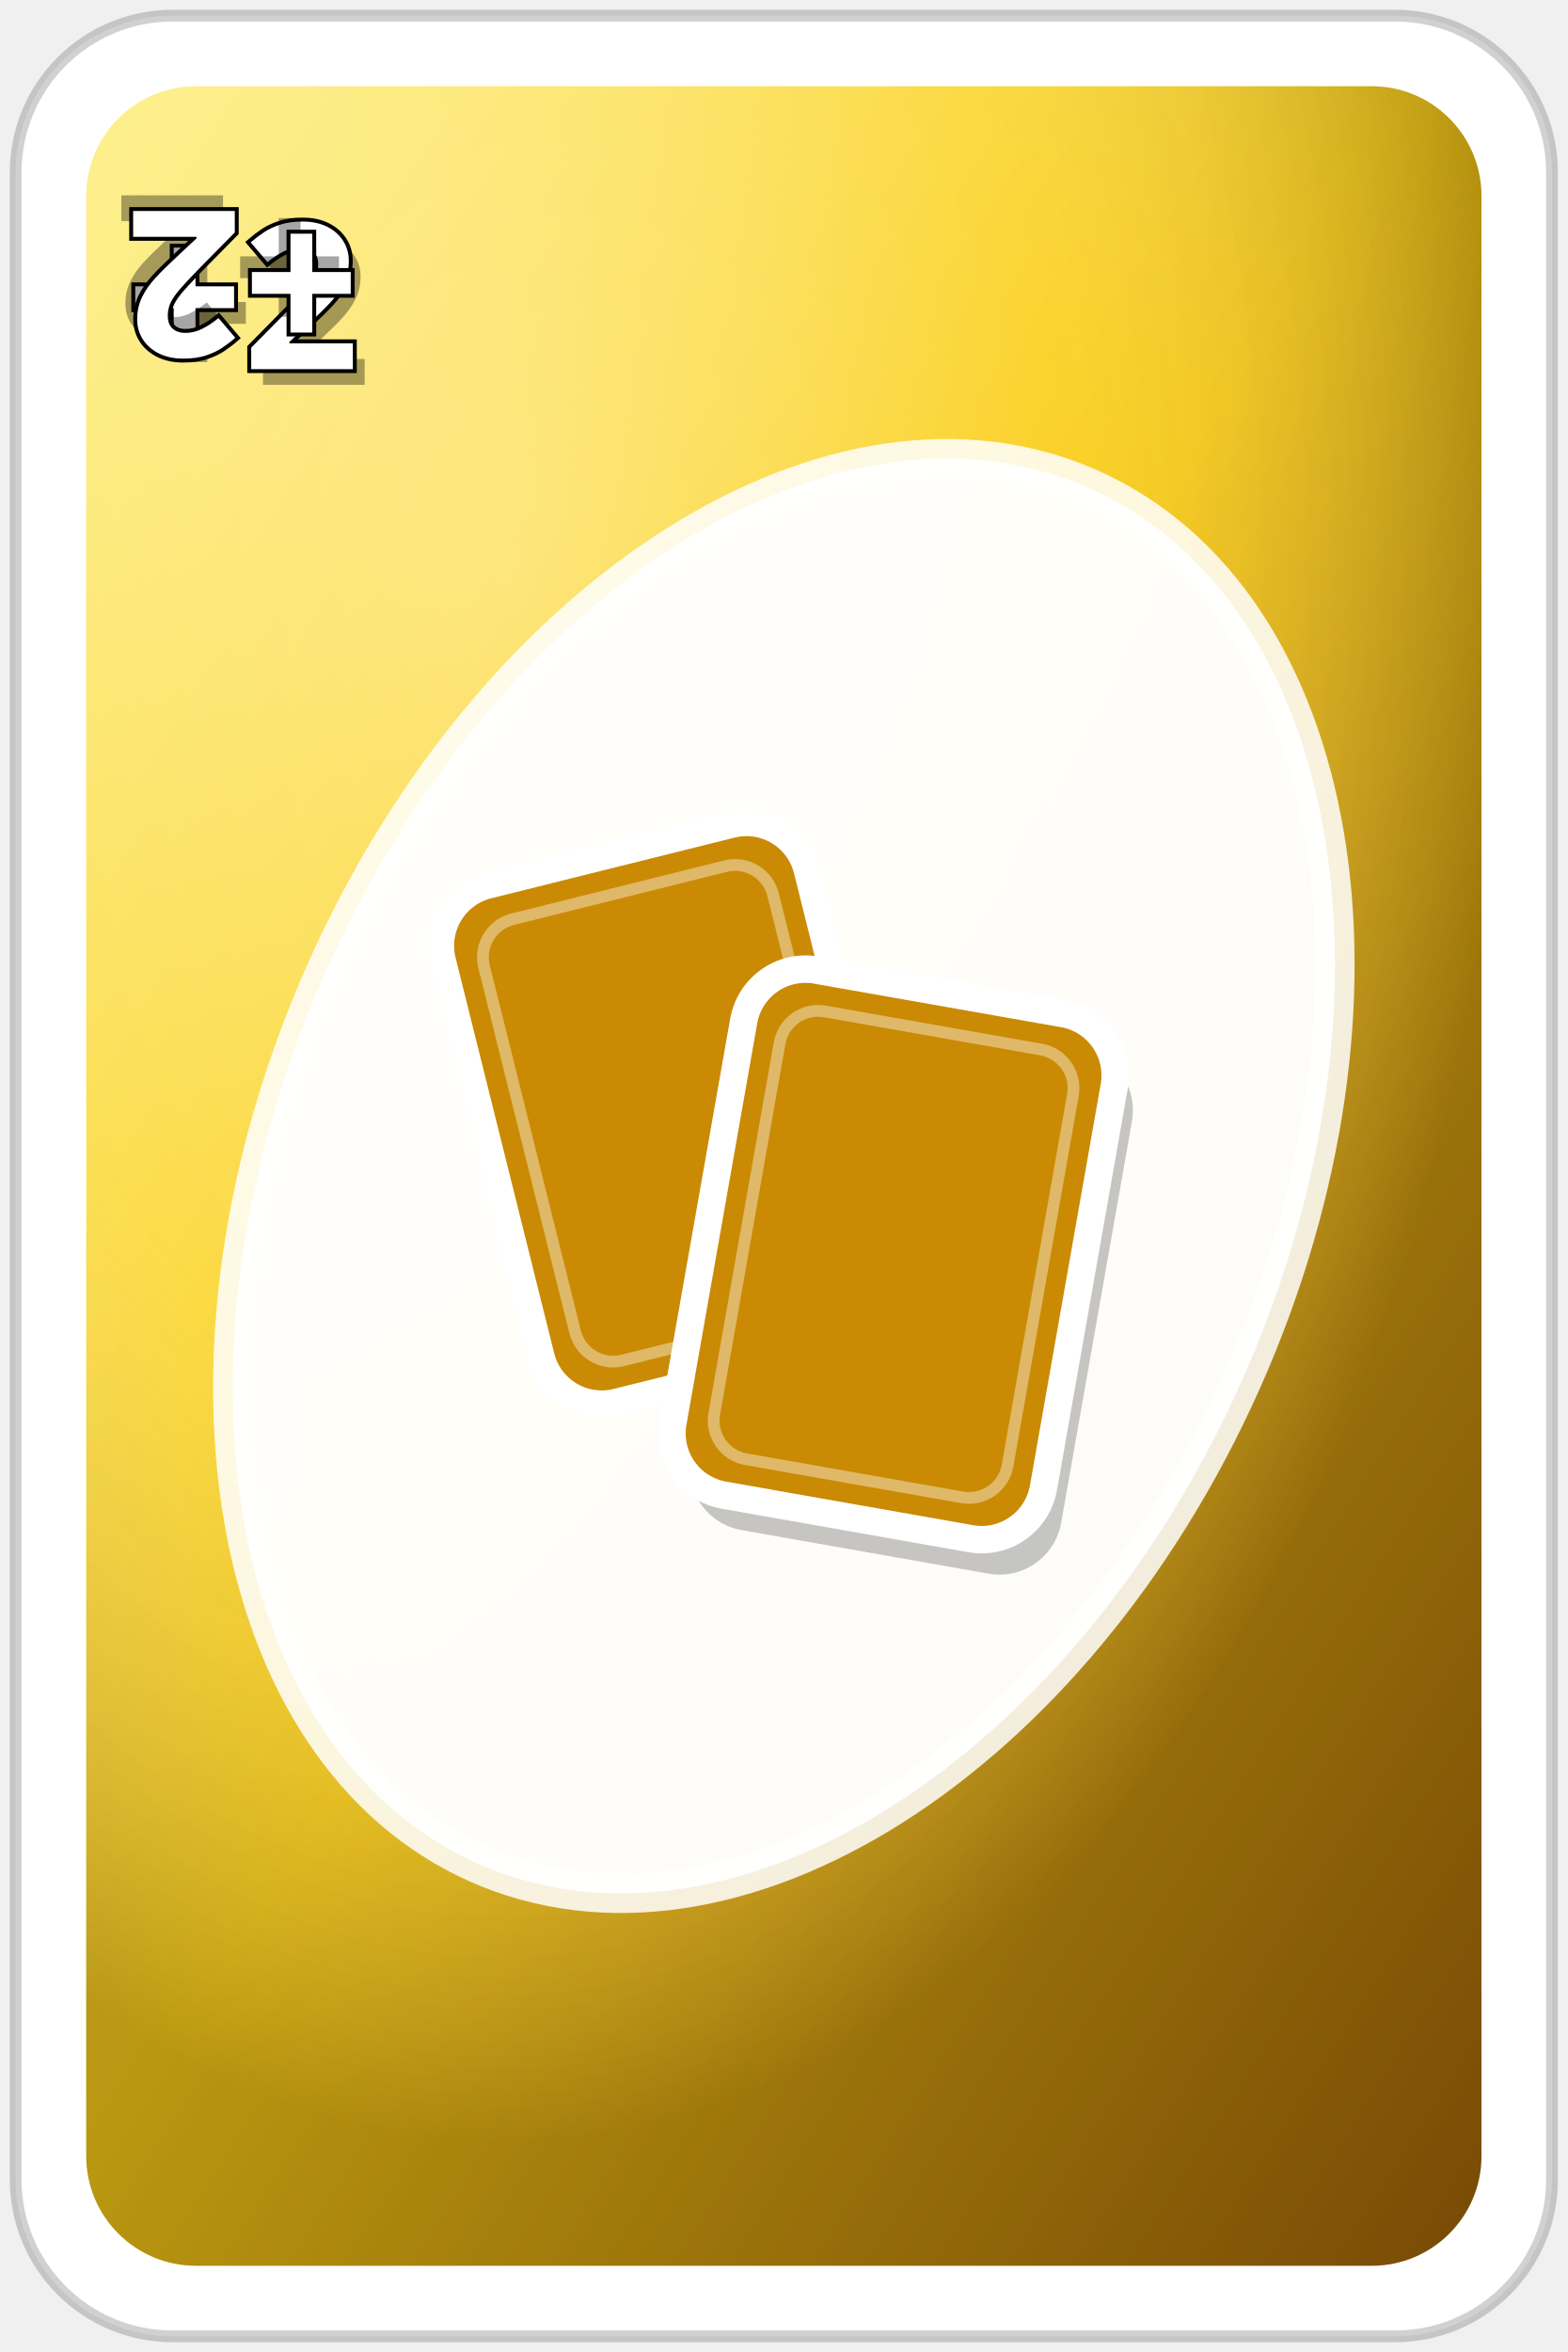
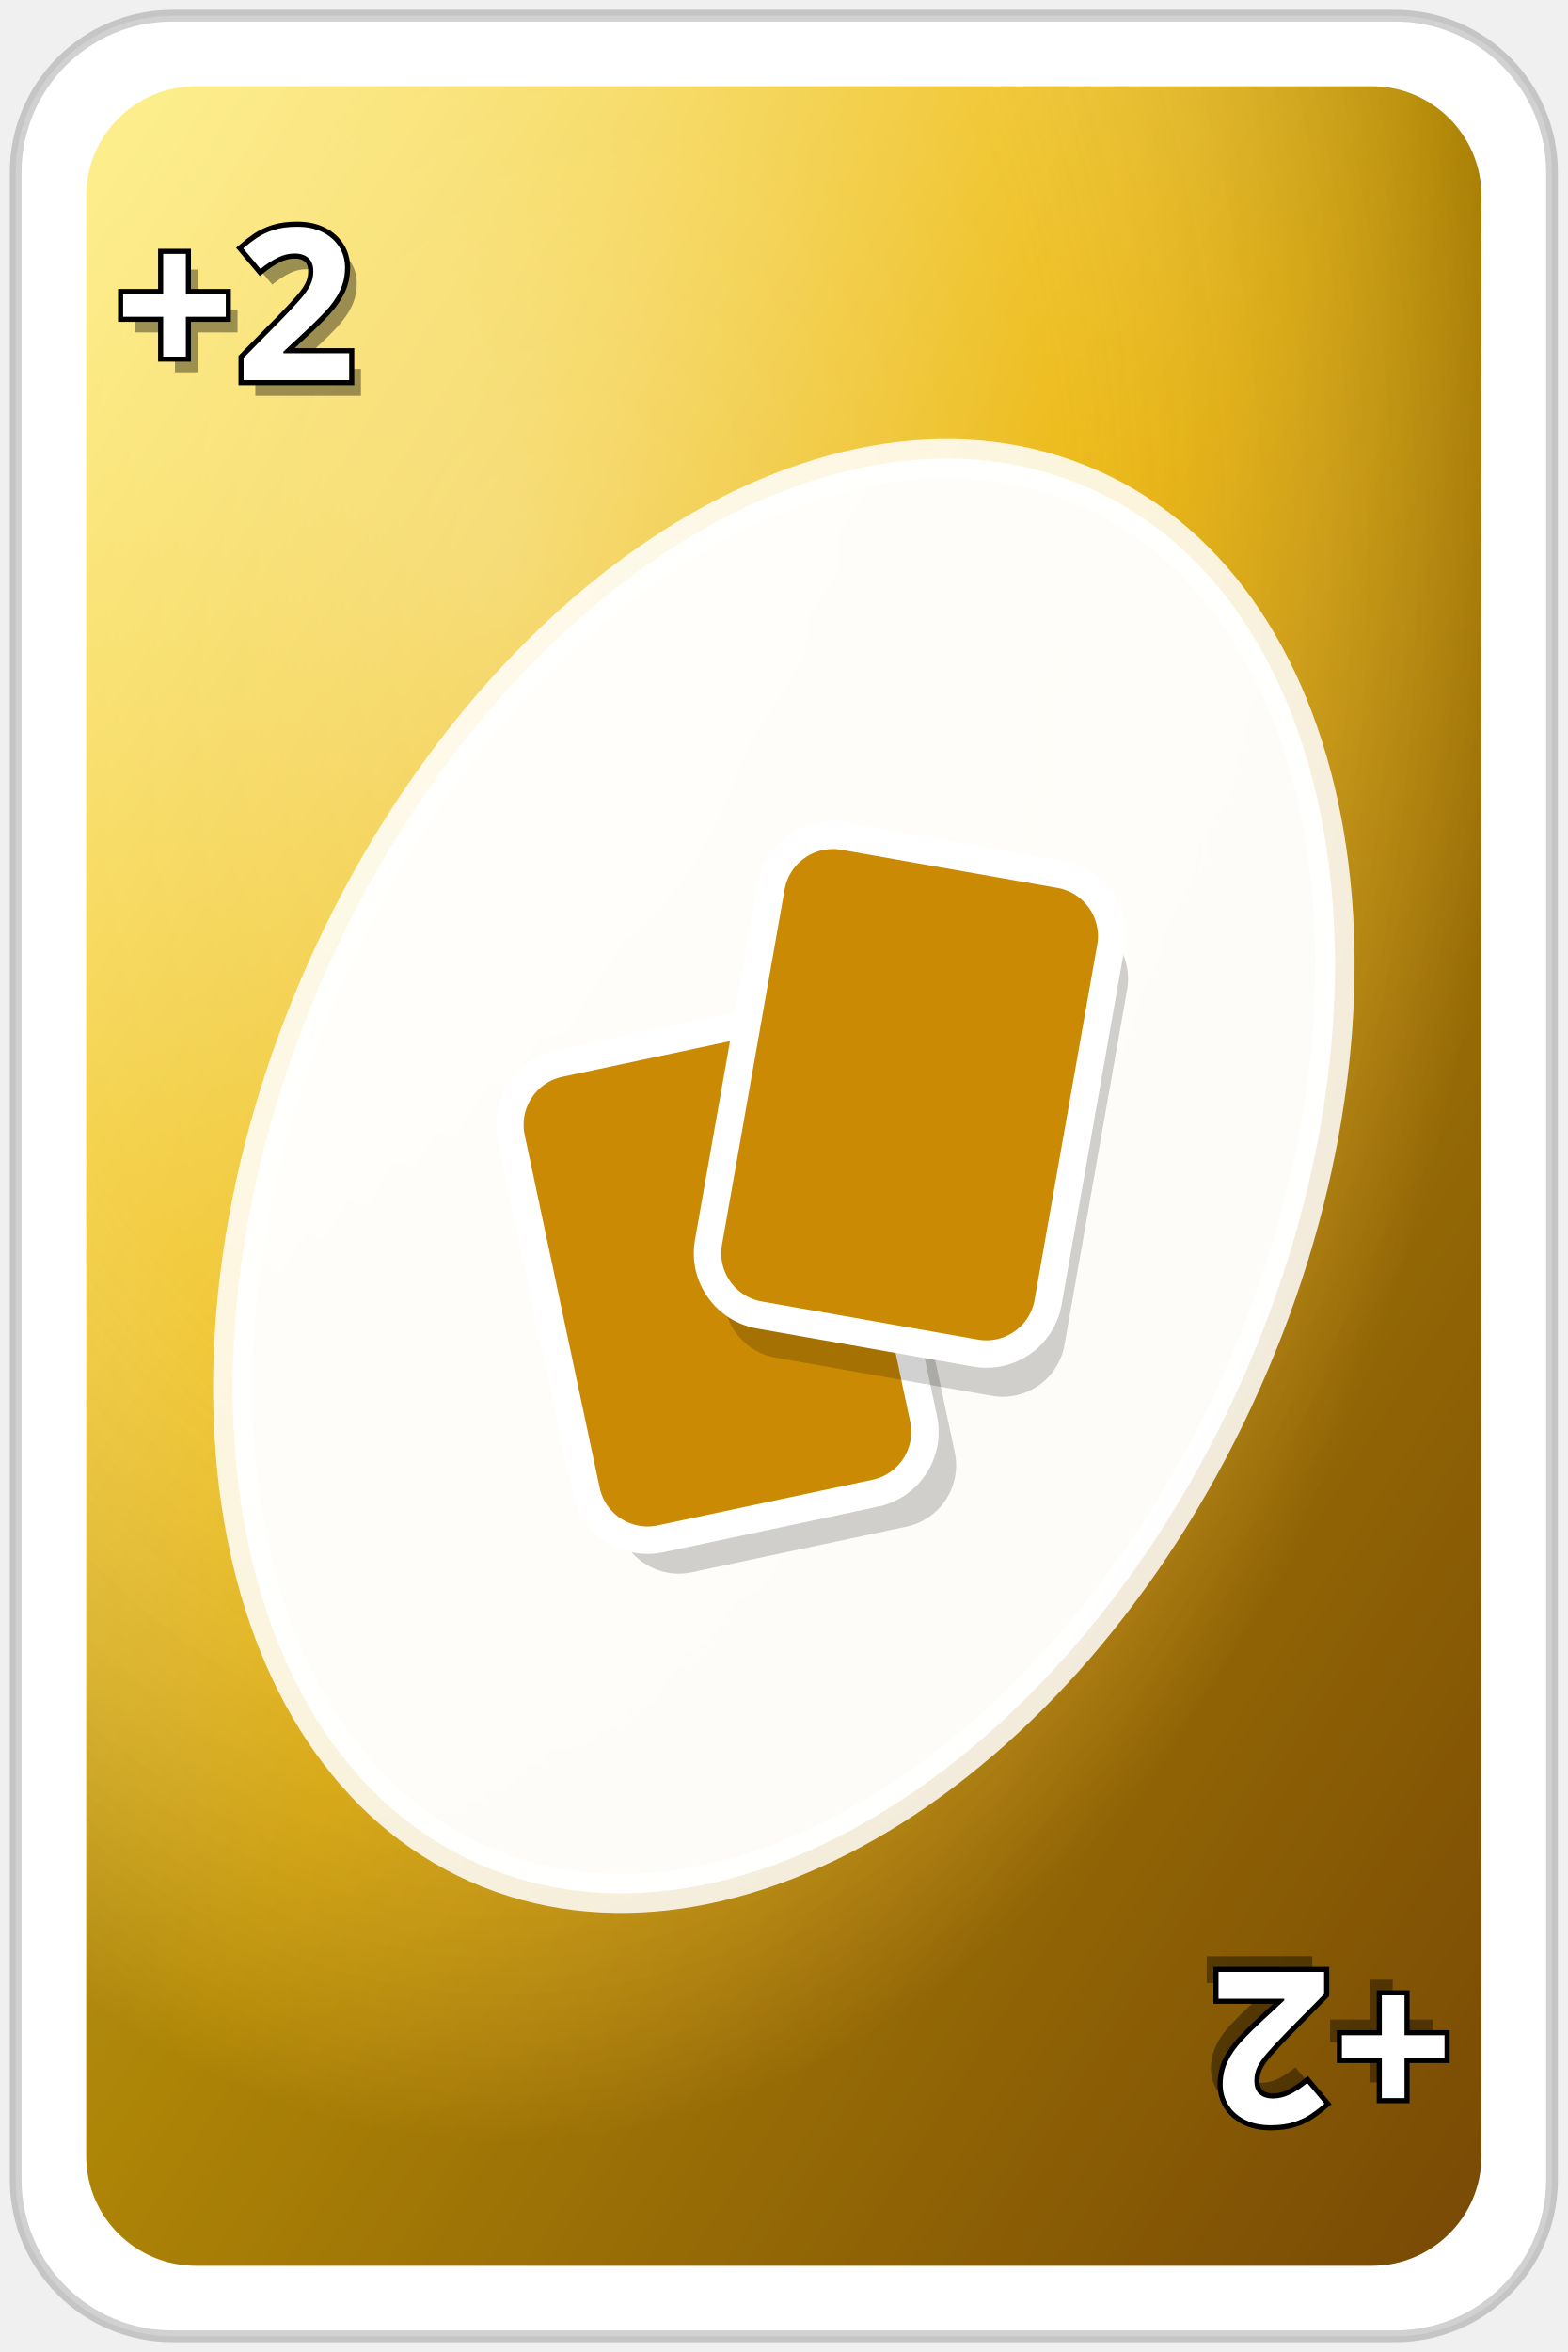
<svg xmlns="http://www.w3.org/2000/svg" viewBox="0 0 200 300" width="200" height="300">
  <defs>
    <linearGradient id="bgGrad" x1="0%" y1="0%" x2="100%" y2="100%">
      <stop offset="0%" stop-color="#FEF08A" />
-       <stop offset="48%" stop-color="#FACC15" />
+       <stop offset="48%" stop-color="#EAB308" />
      <stop offset="100%" stop-color="#A16207" />
    </linearGradient>
    <radialGradient id="satinSheen" cx="30%" cy="22%" r="72%">
      <stop offset="0%" stop-color="rgba(255,255,255,0.28)" />
      <stop offset="55%" stop-color="rgba(255,255,255,0.04)" />
      <stop offset="100%" stop-color="rgba(0,0,0,0.26)" />
    </radialGradient>
    <clipPath id="wildClip">
      <ellipse cx="0" cy="0" rx="58" ry="88" />
    </clipPath>
  </defs>
  <rect x="2" y="2" width="196" height="296" rx="20" fill="#FFFFFF" stroke="rgba(0,0,0,0.18)" stroke-width="1.5" />
  <rect x="11" y="11" width="178" height="278" rx="14" fill="url(#bgGrad)" />
  <rect x="11" y="11" width="178" height="278" rx="14" fill="url(#satinSheen)" />
  <ellipse cx="100" cy="150" rx="64" ry="96" transform="rotate(24 100 150)" fill="rgba(255,255,255,0.97)" stroke="rgba(255,255,255,0.85)" stroke-width="5" />
  <g transform="translate(100, 150)">
-     <g transform="translate(-14, -8) rotate(-14)">
-       <rect x="-24" y="-34" width="48" height="68" rx="8" fill="#CA8A04" stroke="#FFFFFF" stroke-width="3.5" />
-       <rect x="-19" y="-29" width="38" height="58" rx="5" fill="none" stroke="rgba(255,255,255,0.4)" stroke-width="1.5" />
-     </g>
-     <g transform="translate(14, 10) rotate(10)">
-       <rect x="-24" y="-34" width="48" height="68" rx="8" fill="rgba(0,0,0,0.22)" transform="translate(3,4)" />
-       <rect x="-24" y="-34" width="48" height="68" rx="8" fill="#CA8A04" stroke="#FFFFFF" stroke-width="3.5" />
-       <rect x="-19" y="-29" width="38" height="58" rx="5" fill="none" stroke="rgba(255,255,255,0.4)" stroke-width="1.5" />
-     </g>
+     <rect x="-33" y="-20" width="44" height="62" rx="8" fill="rgba(0,0,0,0.18)" transform="rotate(-12) translate(3,5)" />
+     <rect x="-33" y="-20" width="44" height="62" rx="8" fill="#CA8A04" stroke="#FFFFFF" stroke-width="3.5" transform="rotate(-12)" />
+     <rect x="-8" y="-44" width="44" height="62" rx="8" fill="rgba(0,0,0,0.18)" transform="rotate(10) translate(3,5)" />
+     <rect x="-8" y="-44" width="44" height="62" rx="8" fill="#CA8A04" stroke="#FFFFFF" stroke-width="3.5" transform="rotate(10)" />
  </g>
-   <text x="31" y="37" text-anchor="middle" dominant-baseline="central" font-family="Outfit, Arial Black, sans-serif" font-weight="900" font-size="26" fill="#000000" opacity="0.35" transform="translate(1.5, 2)">+2</text>
-   <text x="31" y="37" text-anchor="middle" dominant-baseline="central" font-family="Outfit, Arial Black, sans-serif" font-weight="900" font-size="26" fill="#FFFFFF" stroke="#000000" stroke-width="1" paint-order="stroke">+2</text>
-   <g transform="rotate(180 100 150)">
-     <text x="169" y="263" text-anchor="middle" dominant-baseline="central" font-family="Outfit, Arial Black, sans-serif" font-weight="900" font-size="26" fill="#000000" opacity="0.35" transform="translate(1.5, 2)">+2</text>
-     <text x="169" y="263" text-anchor="middle" dominant-baseline="central" font-family="Outfit, Arial Black, sans-serif" font-weight="900" font-size="26" fill="#FFFFFF" stroke="#000000" stroke-width="1" paint-order="stroke">+2</text>
+   <g transform="translate(30, 38)">
+     <text x="0" y="0" text-anchor="middle" dominant-baseline="central" font-family="Outfit, Arial Black, sans-serif" font-weight="900" font-size="27" fill="#000000" opacity="0.38" transform="translate(1.5, 2)">+2</text>
+     <text x="0" y="0" text-anchor="middle" dominant-baseline="central" font-family="Outfit, Arial Black, sans-serif" font-weight="900" font-size="27" fill="#FFFFFF" stroke="#000000" stroke-width="1.3" paint-order="stroke">+2</text>
+   </g>
+   <g transform="translate(170, 262) rotate(180)">
+     <text x="0" y="0" text-anchor="middle" dominant-baseline="central" font-family="Outfit, Arial Black, sans-serif" font-weight="900" font-size="27" fill="#000000" opacity="0.38" transform="translate(1.5, 2)">+2</text>
+     <text x="0" y="0" text-anchor="middle" dominant-baseline="central" font-family="Outfit, Arial Black, sans-serif" font-weight="900" font-size="27" fill="#FFFFFF" stroke="#000000" stroke-width="1.3" paint-order="stroke">+2</text>
  </g>
</svg>
